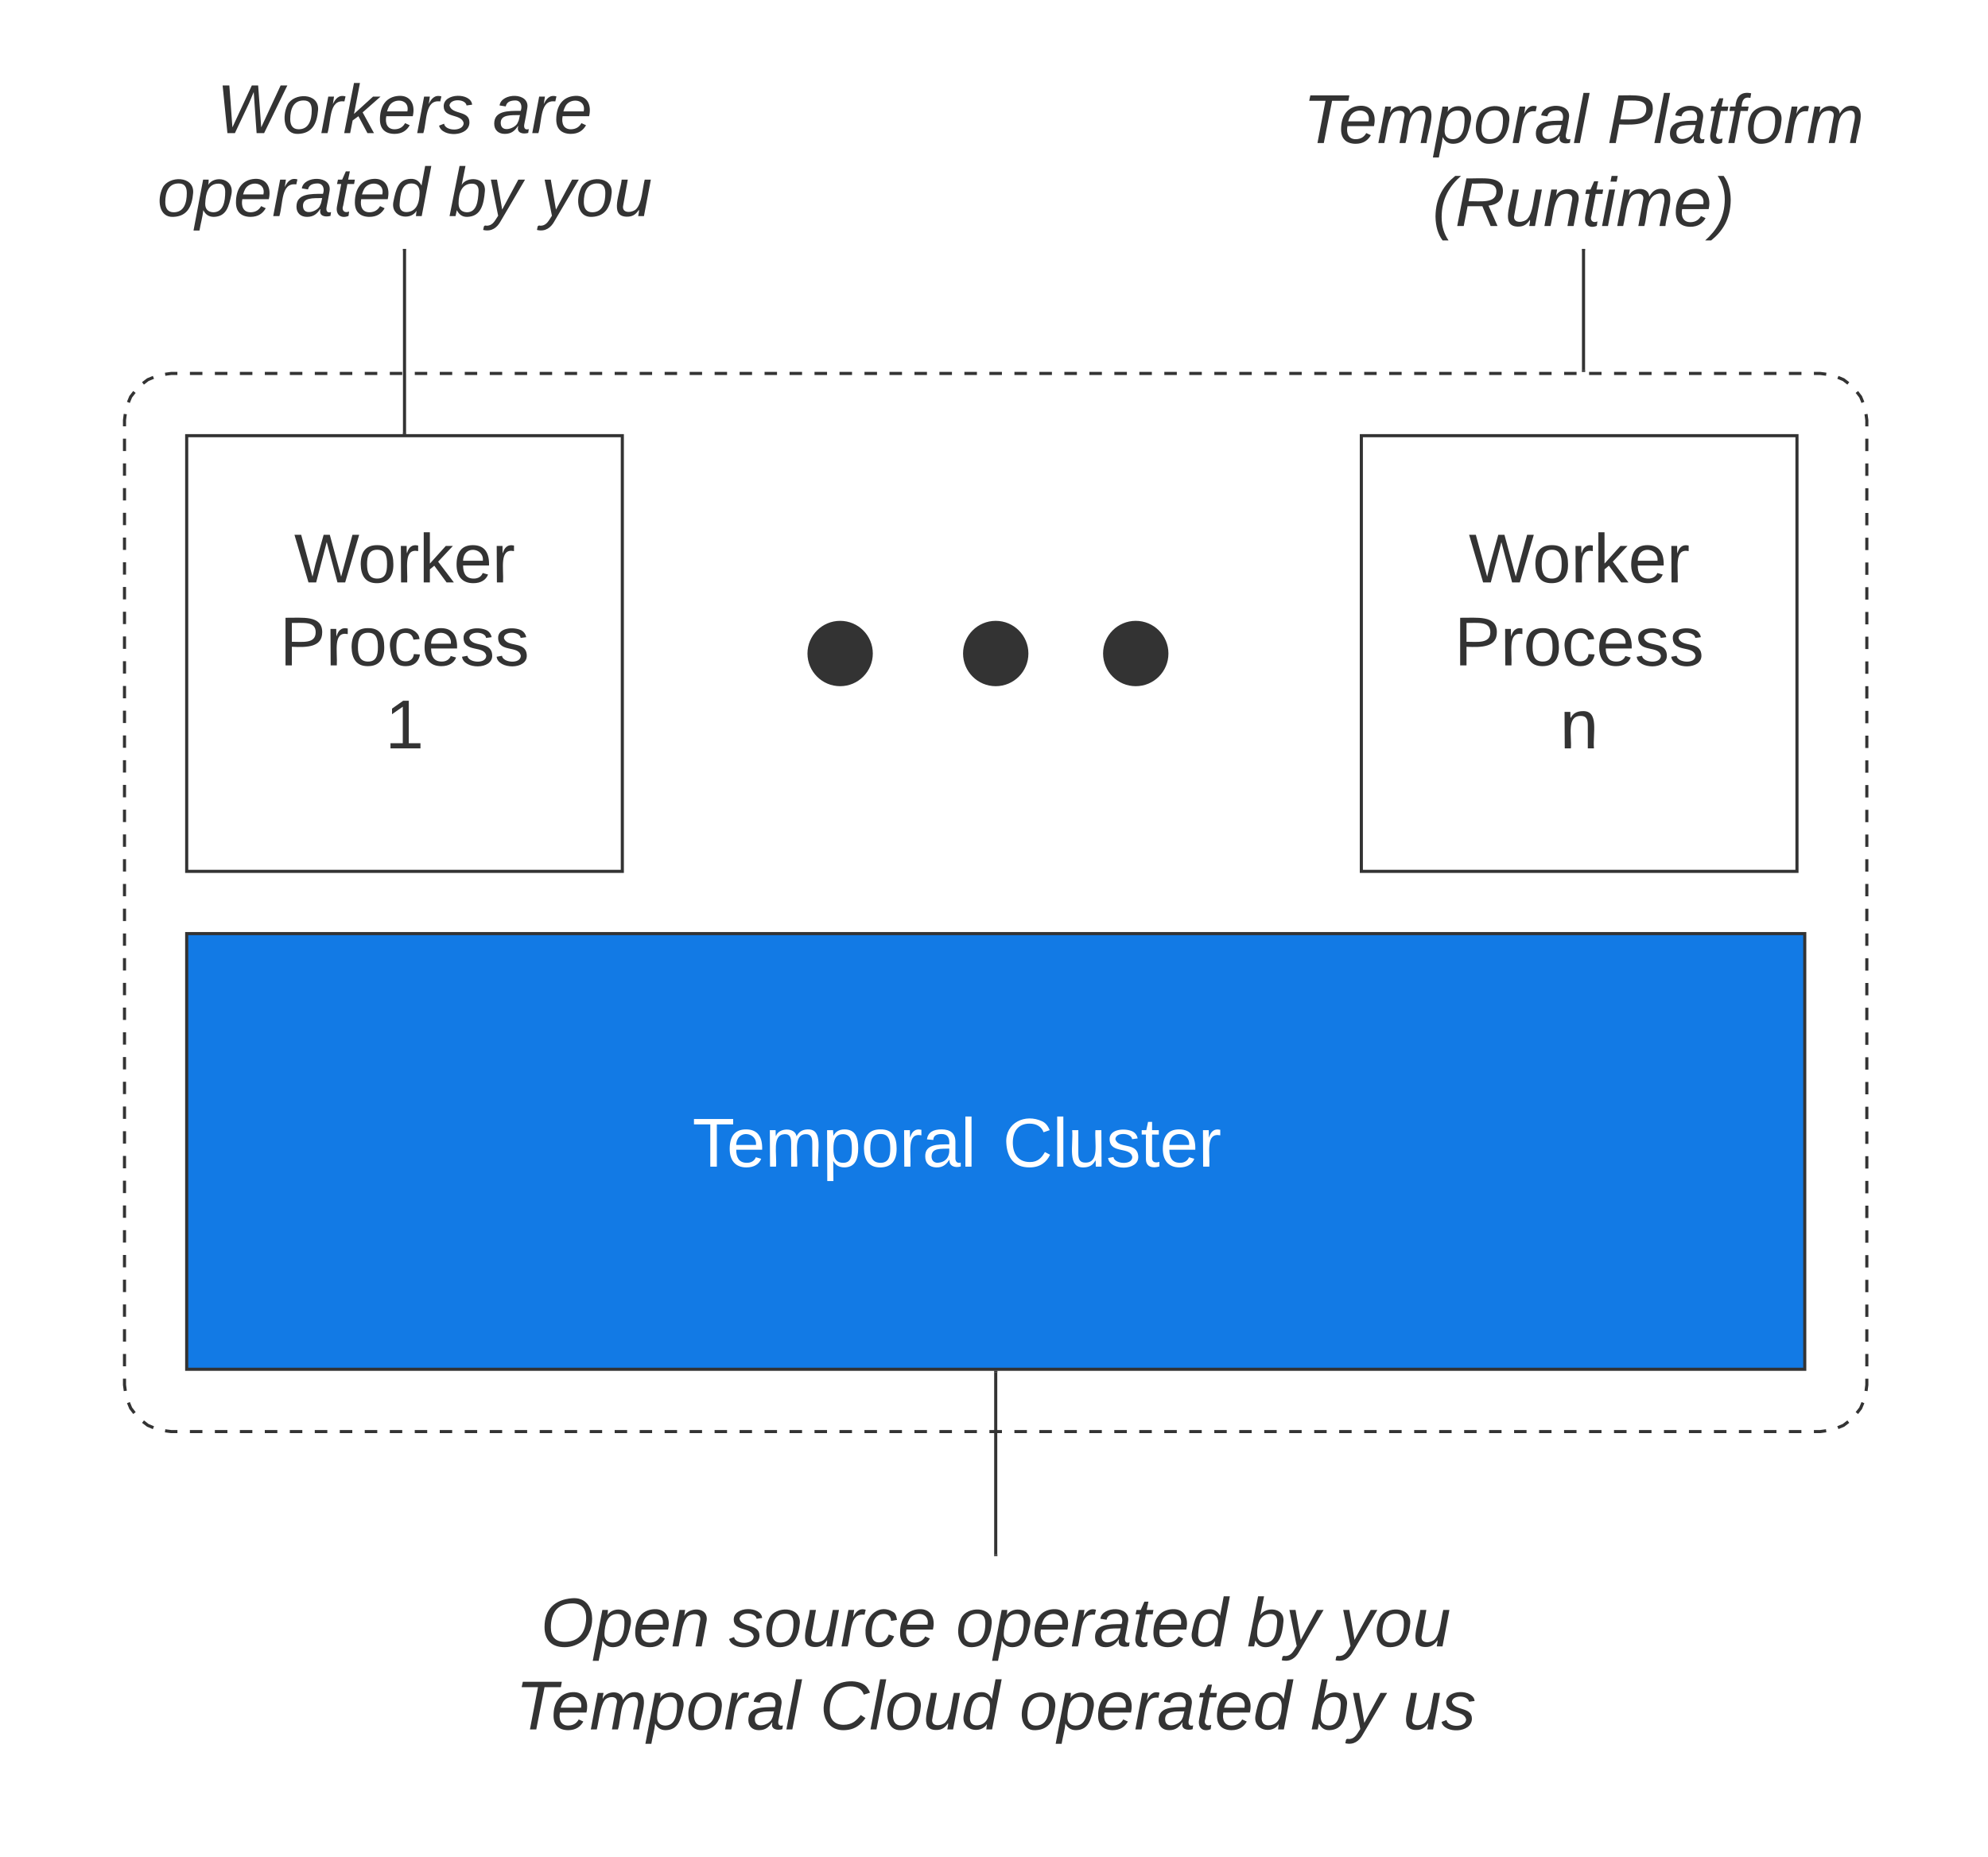
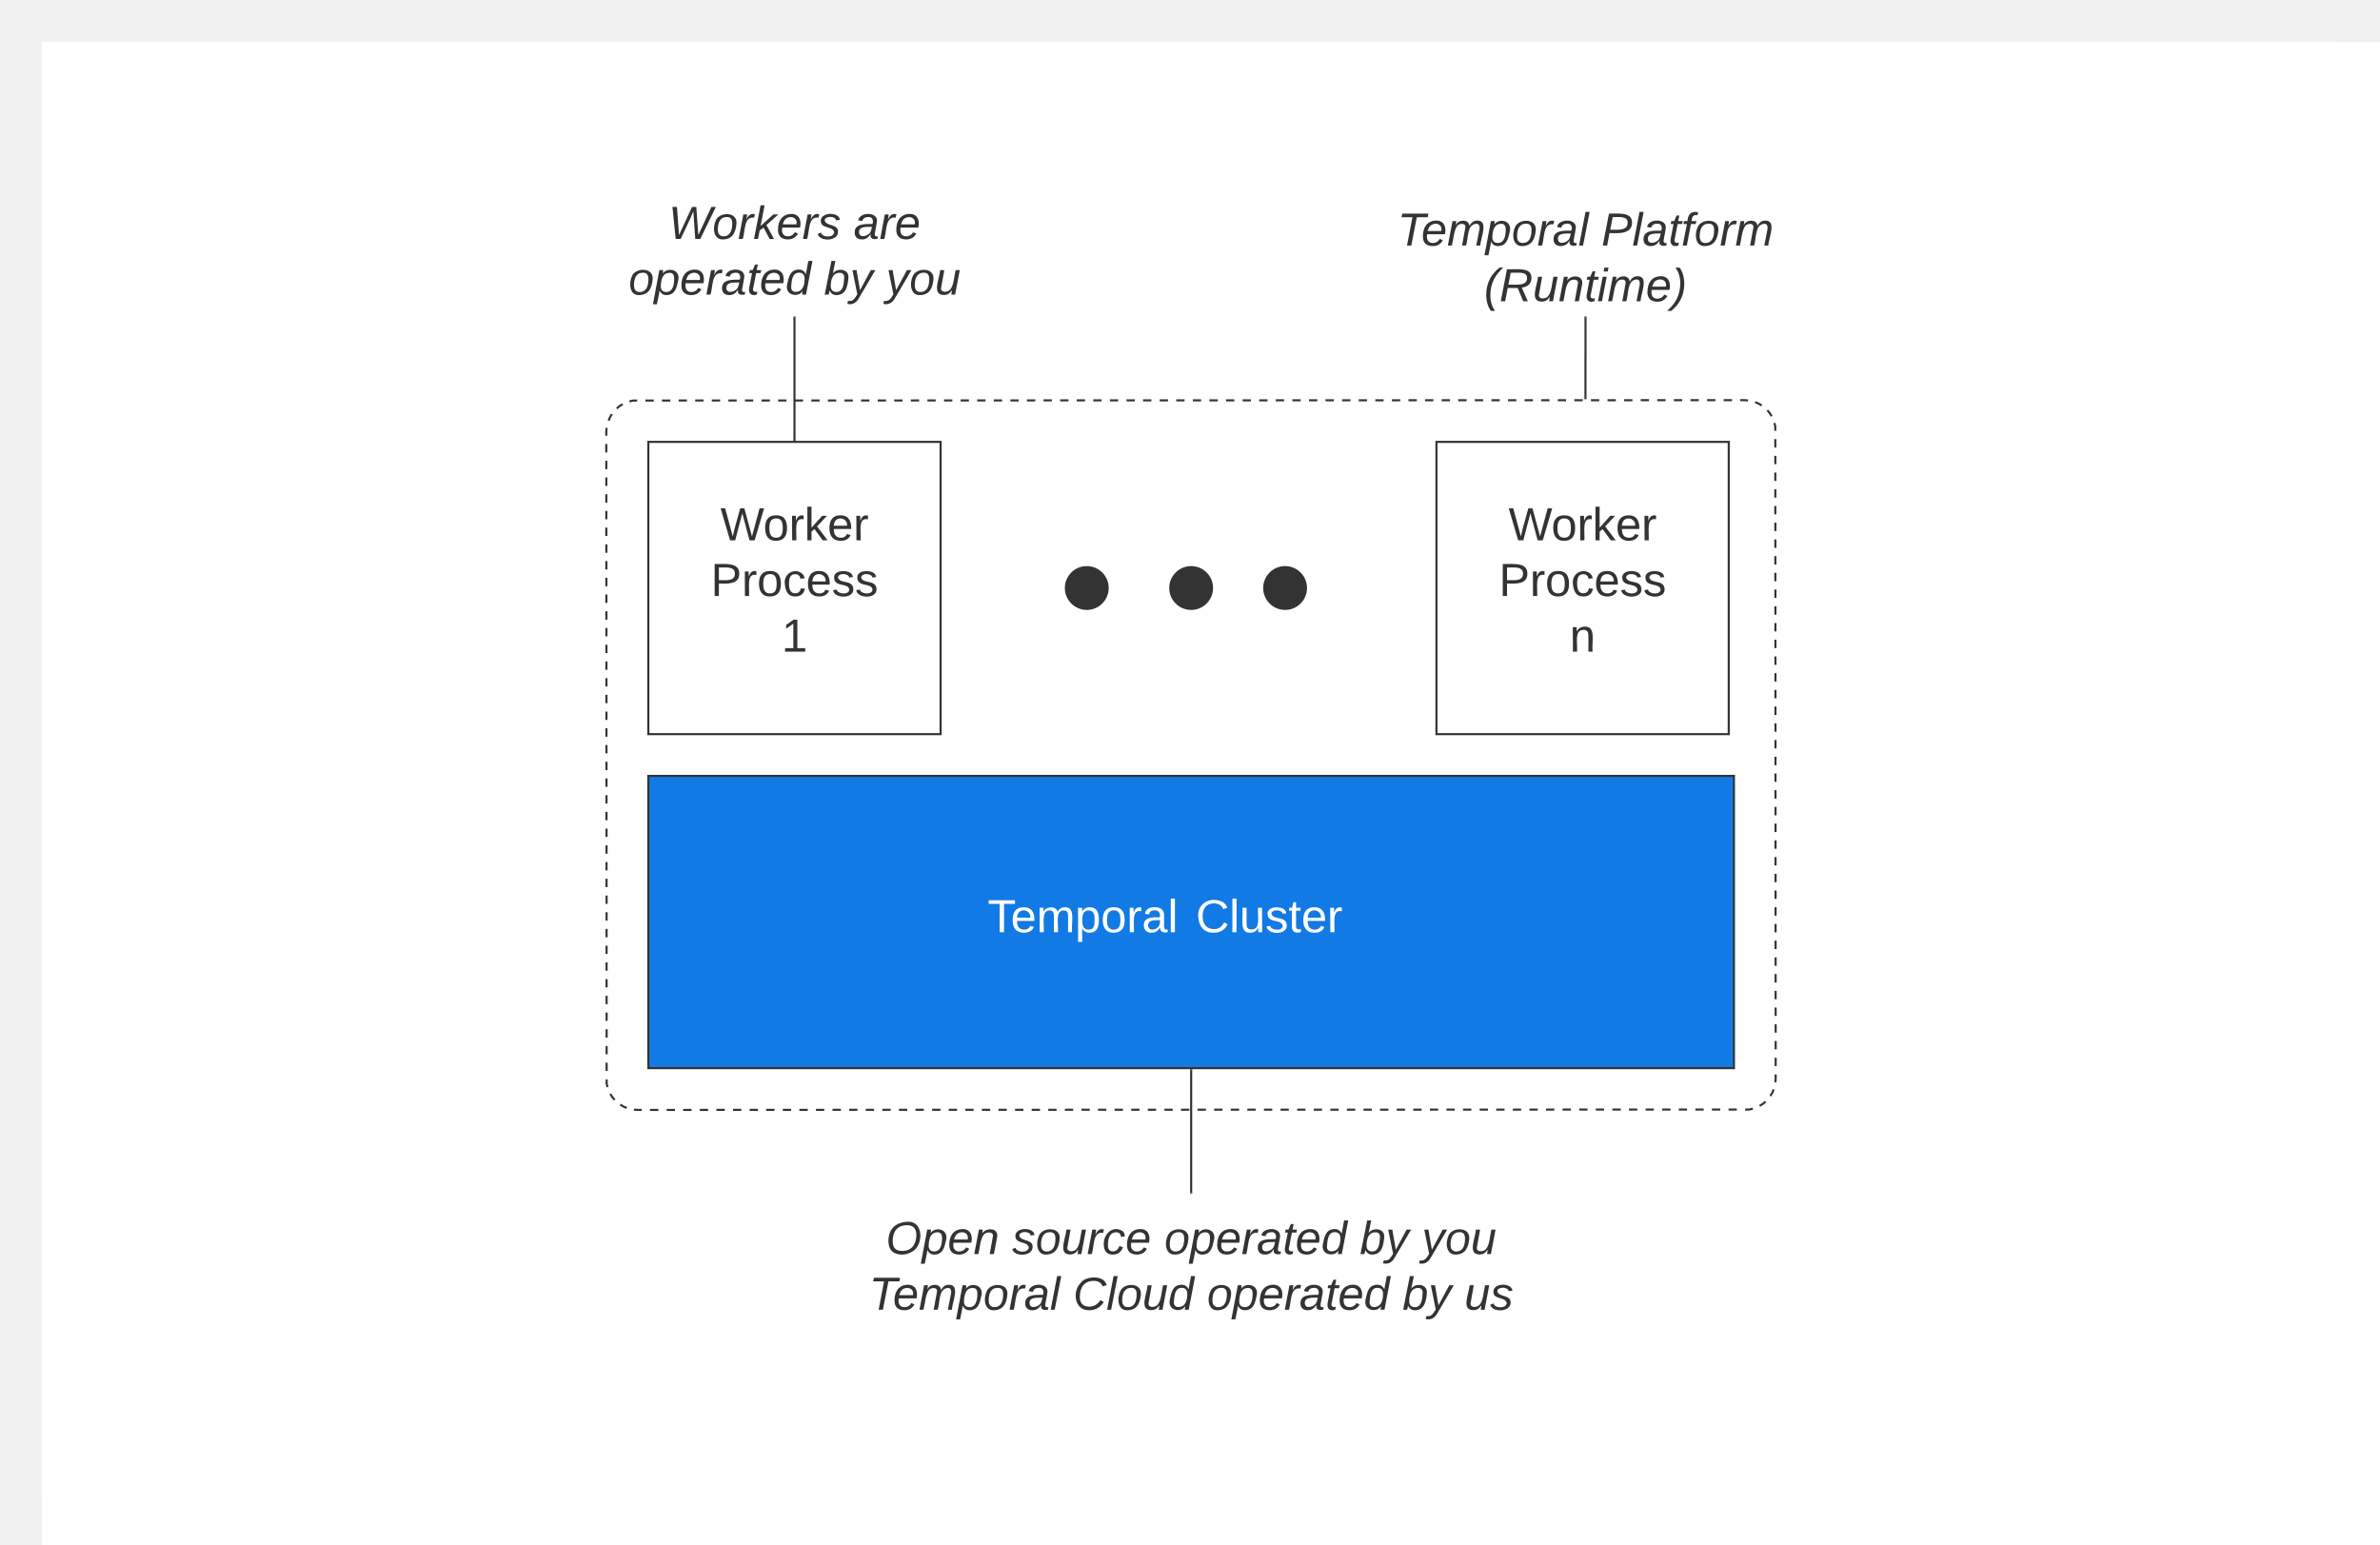
- <svg xmlns="http://www.w3.org/2000/svg" xmlns:ns1="lucid" xmlns:xlink="http://www.w3.org/1999/xlink" width="638.89" height="596.67">
-   <g transform="translate(1080 1220)" ns1:page-tab-id="0_0">
-     <path d="M-1806.87-1258.83H64V64h-1870.87z" fill="#fff" />
-     <path d="M-1040-1085c0-8.28 6.72-15 15-15h530c8.28 0 15 6.72 15 15v310c0 8.28-6.72 15-15 15h-530c-8.28 0-15-6.72-15-15z" fill-opacity="0" />
-     <path d="M-1038.74-1090.7l.74-1.8 1.2-1.55m2.75-2.75l1.56-1.2 1.8-.74m3.76-1l1.94-.26h2m4.02 0h4.02m4 0h4.03m4 0h4.03m4 0h4.03m4 0h4.03m4 0h4.03m4 0h4.02m4 0h4.03m4.02 0h4m4.03 0h4m4.03 0h4m4.03 0h4m4.03 0h4m4.02 0h4m4.03 0h4m4.03 0h4m4.03 0h4.02m4.02 0h4m4.03 0h4m4.03 0h4m4.03 0h4m4.03 0h4m4.03 0h4m4.02 0h4m4.03 0h4.02m4 0h4.03m4 0h4.03m4 0h4.03m4 0h4.03m4 0h4.02m4 0h4.03m4 0h4.03m4 0h4.03m4.02 0h4.02m4 0h4.03m4 0h4.03m4 0h4.03m4 0h4.03m4 0h4.03m4 0h4.02m4 0h4.03m4.02 0h4m4.03 0h4m4.03 0h4m4.03 0h4m4.03 0h4m4.02 0h4m4.03 0h4m4.03 0h4m4.03 0h4.02m4.02 0h4m4.03 0h4m4.03 0h4m4.03 0h4m4.03 0h4m4.03 0h4m4.02 0h4m4.03 0h4.02m4 0h4.03m4 0h4.03m4 0h4.03m4 0h4.03m4 0h4.02m4 0h4.03m4 0h4.03m4 0h2.02l1.94.25m3.75 1l1.8.75 1.55 1.2m2.75 2.75l1.2 1.56.74 1.8m1 3.76l.26 1.94v2m0 3.96v3.98m0 3.97v3.98m0 3.98v3.97m0 3.98v3.98m0 3.98v3.97m0 3.98v3.98m0 3.97v3.98m0 3.97v3.98m0 3.97v3.98m0 3.97v3.97m0 3.98v3.97m0 3.98v3.97m0 3.98v3.97m0 3.97v3.97m0 3.97v3.98m0 3.97v3.97m0 3.97v3.98m0 3.97v3.96m0 3.98v3.97m0 4v3.96m0 3.98v3.97m0 3.98v3.98m0 3.97v3.98m0 3.98v3.98m0 3.97v3.98m0 3.98v3.97m0 3.98v3.97m0 3.98v3.97m0 3.98v3.97m0 3.97v3.98m0 3.97v3.98m0 3.97v3.98m0 3.97v3.97m0 3.97v3.97m0 3.98v3.97m0 3.97v3.97m0 3.98v3.97m0 3.96v3.98m0 3.97v2l-.25 1.94m-1 3.75l-.75 1.8-1.2 1.55m-2.75 2.75l-1.56 1.2-1.8.74m-3.76 1l-1.94.26h-2m-4.02 0h-4.02m-4 0h-4.03m-4 0h-4.03m-4 0h-4.03m-4 0h-4.03m-4 0h-4.03m-4 0h-4.02m-4 0h-4.03m-4.02 0h-4m-4.03 0h-4m-4.03 0h-4m-4.03 0h-4m-4.03 0h-4m-4.02 0h-4m-4.03 0h-4m-4.03 0h-4m-4.03 0h-4.02m-4.02 0h-4m-4.03 0h-4m-4.03 0h-4m-4.03 0h-4m-4.03 0h-4m-4.03 0h-4m-4.02 0h-4m-4.03 0h-4.02m-4 0h-4.03m-4 0h-4.03m-4 0h-4.03m-4 0h-4.03m-4 0h-4.02m-4 0h-4.03m-4 0H-754m-4 0h-4.03m-4.02 0h-4.02m-4 0h-4.03m-4 0h-4.03m-4 0h-4.03m-4 0h-4.03m-4 0h-4.03m-4 0h-4.02m-4 0h-4.03m-4.02 0h-4m-4.03 0h-4m-4.03 0h-4m-4.03 0h-4m-4.03 0h-4m-4.02 0h-4m-4.03 0h-4m-4.03 0h-4m-4.03 0h-4.02m-4.02 0h-4m-4.03 0h-4m-4.03 0h-4m-4.03 0h-4m-4.03 0h-4m-4.03 0h-4m-4.02 0h-4m-4.03 0h-4.02m-4 0h-4.03m-4 0h-4.03m-4 0h-4.03m-4 0h-4.03m-4 0h-4.02m-4 0h-4.03m-4 0h-4.03m-4 0h-2.02l-1.94-.25m-3.75-1l-1.8-.75-1.55-1.2m-2.75-2.75l-1.2-1.56-.74-1.8m-1-3.76l-.26-1.94v-2m0-3.96v-3.98m0-3.97v-3.98m0-3.98v-3.97m0-3.98v-3.98m0-3.98v-3.97m0-3.98v-3.98m0-3.97v-3.98m0-3.97v-3.98m0-3.97v-3.98m0-3.97v-3.97m0-3.98v-3.97m0-3.98v-3.97m0-3.98v-3.97m0-3.97v-3.97m0-3.97v-3.98m0-3.97v-3.97m0-3.97v-3.98m0-3.97v-3.96m0-3.98V-928m0-4v-3.96m0-3.98v-3.97m0-3.98v-3.98m0-3.97v-3.98m0-3.98v-3.98m0-3.97v-3.98m0-3.98v-3.97m0-3.98v-3.97m0-3.98v-3.97m0-3.98v-3.97m0-3.97v-3.98m0-3.97v-3.98m0-3.97v-3.98m0-3.97v-3.97m0-3.97v-3.97m0-3.98v-3.97m0-3.97v-3.97m0-3.98v-3.97m0-3.96v-3.98m0-3.97v-2l.25-1.94" stroke="#333" fill="none" />
-     <path d="M-1020-920h520v140h-520z" stroke="#333" fill="#127ae5" />
-     <use xlink:href="#a" transform="matrix(1,0,0,1,-998,-898) translate(140.5309 52.88889)" />
-     <use xlink:href="#b" transform="matrix(1,0,0,1,-998,-898) translate(240.284 52.88889)" />
-     <path d="M-681.1-1194c0-3.3 2.68-6 6-6h208c3.3 0 6 2.7 6 6v48c0 3.3-2.7 6-6 6h-208c-3.32 0-6-2.7-6-6z" stroke="#000" stroke-opacity="0" stroke-width="3" fill="#fff" fill-opacity="0" />
-     <use xlink:href="#c" transform="matrix(1,0,0,1,-676.1079,-1195) translate(14.87654 20.96528)" />
-     <use xlink:href="#d" transform="matrix(1,0,0,1,-676.1079,-1195) translate(112.5926 20.96528)" />
-     <use xlink:href="#e" transform="matrix(1,0,0,1,-676.1079,-1195) translate(56.38889 47.63194)" />
-     <path d="M-571.1-1139.5v38.5" stroke="#333" fill="none" />
-     <path d="M-570.6-1139.5h-1v-.5h1zM-570.6-1100.5h-1v-.5h1z" stroke="#333" stroke-width=".05" fill="#333" />
-     <path d="M-1040-714c0-3.3 2.7-6 6-6h548c3.3 0 6 2.7 6 6v64.67c0 3.3-2.7 6-6 6h-548c-3.3 0-6-2.7-6-6z" stroke="#000" stroke-opacity="0" stroke-width="3" fill="#fff" fill-opacity="0" />
-     <use xlink:href="#f" transform="matrix(1,0,0,1,-1035,-715) translate(128.7654 24.05903)" />
-     <use xlink:href="#g" transform="matrix(1,0,0,1,-1035,-715) translate(189.2593 24.05903)" />
-     <use xlink:href="#h" transform="matrix(1,0,0,1,-1035,-715) translate(262.037 24.05903)" />
-     <use xlink:href="#i" transform="matrix(1,0,0,1,-1035,-715) translate(355.8025 24.05903)" />
-     <use xlink:href="#j" transform="matrix(1,0,0,1,-1035,-715) translate(385.4321 24.05903)" />
-     <use xlink:href="#k" transform="matrix(1,0,0,1,-1035,-715) translate(120.679 50.72569)" />
-     <use xlink:href="#l" transform="matrix(1,0,0,1,-1035,-715) translate(218.3951 50.72569)" />
-     <use xlink:href="#h" transform="matrix(1,0,0,1,-1035,-715) translate(282.4691 50.72569)" />
-     <use xlink:href="#i" transform="matrix(1,0,0,1,-1035,-715) translate(376.2346 50.72569)" />
-     <use xlink:href="#m" transform="matrix(1,0,0,1,-1035,-715) translate(405.8642 50.72569)" />
-     <path d="M-760-720.5V-779" stroke="#333" fill="none" />
-     <path d="M-759.5-720h-1v-.5h1zM-759.5-779h-1v-.5h1z" stroke="#333" stroke-width=".05" fill="#333" />
-     <path d="M-1020-1080h140v140h-140z" stroke="#333" fill="#fff" />
+ <svg xmlns="http://www.w3.org/2000/svg" xmlns:ns1="lucid" xmlns:xlink="http://www.w3.org/1999/xlink" width="1140" height="740">
+   <g transform="translate(2020 2020)" ns1:page-tab-id="0_0">
+     <path d="M-2000-2000h1500v1000h-1500z" fill="#fff" />
+     <path d="M-2000-1999a1 1 0 0 1 1-1h1098a1 1 0 0 1 1 1v698a1 1 0 0 1-1 1h-1098a1 1 0 0 1-1-1z" fill="#fff" />
+     <path d="M-1729.45-1813.33a15 15 0 0 1 15-15h530a15 15 0 0 1 15 15v310a15 15 0 0 1-15 15h-530a15 15 0 0 1-15-15z" fill-opacity="0" />
+     <path d="M-1728.5-1818.5l.7-1.64.9-1.5m2.3-2.68l1.34-1.15 1.5-.92m3.25-1.34l1.7-.4h2m3.97 0h3.97m3.97 0h3.98m3.98-.02h3.97m3.97 0h3.98m3.97 0h3.97m3.97 0h3.97m3.97 0h3.97m3.98 0h3.98m3.97 0h3.97m3.98-.02h3.97m3.97 0h3.97m3.97 0h3.97m3.97 0h3.98m3.98 0h3.97m3.97 0h3.98m3.97 0h3.97m3.97 0l3.97-.02m3.97 0h3.97m3.98 0h3.98m3.97 0h3.97m3.98 0h3.97m3.97 0h3.97m3.97 0h3.97m3.97 0l4-.02m3.96 0h3.97m3.97 0h3.98m3.97 0h3.97m3.97 0h3.97m3.97 0h3.97m4 0h3.96m3.97 0h3.97m3.98-.02h3.97m3.97 0h3.97m3.97 0h3.97m3.97 0h4m3.96 0h3.97m3.97 0h3.98m3.97 0h3.97m3.97-.02h3.97m3.97 0h3.97m4 0h3.96m3.97 0h3.97m3.98 0h3.97m3.97 0h3.97m3.97 0h3.97m3.97 0l4-.02m3.96 0h3.97m3.97 0h3.98m3.97 0h3.97m3.97 0h3.97m3.97 0h3.97m4 0h3.96m3.97 0l3.97-.02m3.98 0h3.97m3.97 0h3.97m3.97 0h3.97m3.97 0h4m3.96 0h3.97m3.97 0h3.98m3.97 0h3.97m3.97-.02h3.97m3.97 0h3.97m4 0h3.96m3.97 0h3.97m3.98 0h3.97m3.97 0h3.97m3.97 0h1.98l1.76.13m3.43.83l1.63.67 1.5.92m2.68 2.3l1.15 1.33.9 1.5m1.36 3.25l.4 1.72v2m0 4l.02 4m0 4.02v4m0 4v4m0 4v4.02m0 4v4m.02 4v4.02m0 4v4m0 4v4m0 4.02v4m.02 4v4m0 4.02v4m0 4v4m0 4v4.02m0 4l.02 4m0 4v4.02m0 4v4m0 4v4m0 4.02l.02 4m0 4v4m0 4.02v4m0 4v4m0 4v4.02m.02 4v4m0 4v4.02m0 4v4m0 4v4m.02 4.02v4m0 4v4m0 4.02v4m0 4v4m0 4l.02 4.02m0 4v4m0 4v4.02m0 4v4m0 4l.02 4m0 4.02v4m0 4v4m0 4.02v4m0 4v2l-.12 1.77m-.83 3.42l-.68 1.63-.92 1.5m-2.3 2.68l-1.33 1.14-1.5.92m-3.25 1.35l-1.72.4h-2m-3.96 0l-3.97.02m-3.97 0h-3.98m-3.97 0h-3.97m-3.98 0h-3.97m-3.97 0h-3.97m-4 0h-3.96m-3.97 0h-3.97m-3.98 0h-3.97m-3.97 0h-3.98m-3.97 0h-3.97m-3.97 0h-4m-3.96 0l-3.97.02m-3.97 0h-3.98m-3.97 0h-3.97m-3.98 0h-3.97m-3.97 0h-3.97m-4 0h-3.96m-3.97 0h-3.97m-3.98 0h-3.97m-3.97.02h-3.98m-3.97 0h-3.97m-3.97 0h-4m-3.96 0h-3.97m-3.97 0h-3.98m-3.97 0h-3.97m-3.98 0h-3.97m-3.97.02h-3.97m-4 0h-3.96m-3.97 0h-3.97m-3.98 0h-3.97m-3.97 0h-3.98m-3.97 0h-3.97m-3.97 0h-4m-3.96 0l-3.97.02m-3.97 0h-3.98m-3.97 0h-3.97m-3.98 0h-3.97m-3.97 0h-3.97m-4 0h-3.96m-3.97 0h-3.97m-3.98 0l-3.97.02m-3.97 0h-3.98m-3.97 0h-3.97m-3.97 0h-4m-3.96 0h-3.97m-3.97 0h-3.98m-3.97 0h-3.97m-3.98 0h-3.97m-3.97.02h-3.97m-4 0h-3.96m-3.97 0h-3.97m-3.98 0h-3.97m-3.97 0h-3.98m-3.97 0h-3.97m-3.97 0h-4m-3.96.02h-3.97m-3.97 0h-3.98m-3.97 0h-3.97m-3.98 0h-3.97m-3.97 0h-3.97m-4 0h-3.96m-3.97 0h-3.98m-3.98 0l-3.97.02m-3.97 0h-3.98m-3.97 0h-3.97m-3.97 0h-4m-3.96 0h-2l-1.75-.13m-3.42-.82l-1.64-.67-1.5-.92m-2.67-2.27l-1.15-1.35-.92-1.5m-1.35-3.25l-.4-1.72v-2m0-4l-.02-4m0-4v-4m0-4v-4.02m0-4v-4m0-4l-.02-4m0-4.02v-4m0-4v-4m0-4.02v-4m0-4v-4m0-4v-4.02m0-4v-4m-.02-4v-4.02m0-4v-4m0-4v-4m0-4.02v-4m-.02-4v-4m0-4.02v-4m0-4v-4m0-4v-4.02m0-4l-.02-4m0-4v-4.02m0-4v-4m0-4v-4m0-4.02l-.02-4m0-4v-4m0-4.02v-4m0-4v-4m0-4l-.02-4.02m0-4v-4m0-4v-4.02m0-4v-4m0-4v-4m-.02-4.02v-4m0-4v-4m0-4.02v-4m0-4v-4m-.02-4v-4.02m0-4v-4m0-4v-2l.13-1.77" stroke="#333" fill="none" />
+     <path d="M-1709.45-1648.33h520v140h-520z" stroke="#333" fill="#127ae5" />
+     <use xlink:href="#a" transform="matrix(1,0,0,1,-1687.446,-1626.333) translate(140.5309 52.88889)" />
+     <use xlink:href="#b" transform="matrix(1,0,0,1,-1687.446,-1626.333) translate(240.284 52.88889)" />
+     <path d="M-1370.55-1922.33a6 6 0 0 1 6-6h208a6 6 0 0 1 6 6v48a6 6 0 0 1-6 6h-208a6 6 0 0 1-6-6z" stroke="#000" stroke-opacity="0" stroke-width="3" fill="#fff" fill-opacity="0" />
+     <use xlink:href="#c" transform="matrix(1,0,0,1,-1365.554,-1923.333) translate(14.87654 20.96528)" />
+     <use xlink:href="#d" transform="matrix(1,0,0,1,-1365.554,-1923.333) translate(112.5926 20.96528)" />
+     <use xlink:href="#e" transform="matrix(1,0,0,1,-1365.554,-1923.333) translate(56.38889 47.63194)" />
+     <path d="M-1260.55-1867.87v19.27h-.02V-1829.3" stroke="#333" fill="none" />
+     <path d="M-1260.05-1867.86h-1v-.5h1zM-1260.08-1828.8h-1v-.52h1z" stroke="#333" stroke-width=".05" fill="#333" />
+     <path d="M-1729.45-1442.33a6 6 0 0 1 6-6h548a6 6 0 0 1 6 6v64.66a6 6 0 0 1-6 6h-548a6 6 0 0 1-6-6z" stroke="#000" stroke-opacity="0" stroke-width="3" fill="#fff" fill-opacity="0" />
+     <use xlink:href="#f" transform="matrix(1,0,0,1,-1724.446,-1443.333) translate(128.7654 24.05903)" />
+     <use xlink:href="#g" transform="matrix(1,0,0,1,-1724.446,-1443.333) translate(189.2593 24.05903)" />
+     <use xlink:href="#h" transform="matrix(1,0,0,1,-1724.446,-1443.333) translate(262.037 24.05903)" />
+     <use xlink:href="#i" transform="matrix(1,0,0,1,-1724.446,-1443.333) translate(355.8025 24.05903)" />
+     <use xlink:href="#j" transform="matrix(1,0,0,1,-1724.446,-1443.333) translate(385.4321 24.05903)" />
+     <use xlink:href="#k" transform="matrix(1,0,0,1,-1724.446,-1443.333) translate(120.679 50.72569)" />
+     <use xlink:href="#l" transform="matrix(1,0,0,1,-1724.446,-1443.333) translate(218.3951 50.72569)" />
+     <use xlink:href="#h" transform="matrix(1,0,0,1,-1724.446,-1443.333) translate(282.4691 50.72569)" />
+     <use xlink:href="#i" transform="matrix(1,0,0,1,-1724.446,-1443.333) translate(376.2346 50.72569)" />
+     <use xlink:href="#m" transform="matrix(1,0,0,1,-1724.446,-1443.333) translate(405.8642 50.72569)" />
+     <path d="M-1449.45-1448.8v-58.53" stroke="#333" fill="none" />
+     <path d="M-1448.95-1448.3h-1v-.5h1zM-1448.95-1507.32h-1v-.5h1z" stroke="#333" stroke-width=".05" fill="#333" />
+     <path d="M-1709.45-1808.33h140v140h-140z" stroke="#333" fill="#fff" />
    <g>
-       <use xlink:href="#n" transform="matrix(1,0,0,1,-1015,-1075) translate(29.50617 42.15278)" />
-       <use xlink:href="#o" transform="matrix(1,0,0,1,-1015,-1075) translate(24.90741 68.81944)" />
-       <use xlink:href="#p" transform="matrix(1,0,0,1,-1015,-1075) translate(58.82716 95.48611)" />
+       <use xlink:href="#n" transform="matrix(1,0,0,1,-1704.446,-1803.333) translate(29.50617 42.15278)" />
+       <use xlink:href="#o" transform="matrix(1,0,0,1,-1704.446,-1803.333) translate(24.90741 68.81944)" />
+       <use xlink:href="#p" transform="matrix(1,0,0,1,-1704.446,-1803.333) translate(58.82716 95.48611)" />
    </g>
-     <path d="M-642.5-1080h140v140h-140z" stroke="#333" fill="#fff" />
+     <path d="M-1331.95-1808.33h140v140h-140z" stroke="#333" fill="#fff" />
    <g>
-       <use xlink:href="#n" transform="matrix(1,0,0,1,-637.5,-1075) translate(29.50617 42.15278)" />
-       <use xlink:href="#o" transform="matrix(1,0,0,1,-637.5,-1075) translate(24.90741 68.81944)" />
-       <use xlink:href="#q" transform="matrix(1,0,0,1,-637.5,-1075) translate(58.82716 95.48611)" />
+       <use xlink:href="#n" transform="matrix(1,0,0,1,-1326.946,-1803.333) translate(29.50617 42.15278)" />
+       <use xlink:href="#o" transform="matrix(1,0,0,1,-1326.946,-1803.333) translate(24.90741 68.81944)" />
+       <use xlink:href="#q" transform="matrix(1,0,0,1,-1326.946,-1803.333) translate(58.82716 95.48611)" />
    </g>
-     <path d="M-1060-1194c0-3.3 2.7-6 6-6h208c3.3 0 6 2.7 6 6v48c0 3.3-2.7 6-6 6h-208c-3.3 0-6-2.7-6-6z" stroke="#000" stroke-opacity="0" stroke-width="3" fill="#fff" fill-opacity="0" />
+     <path d="M-1749.45-1922.33a6 6 0 0 1 6-6h208a6 6 0 0 1 6 6v48a6 6 0 0 1-6 6h-208a6 6 0 0 1-6-6z" stroke="#000" stroke-opacity="0" stroke-width="3" fill="#fff" fill-opacity="0" />
    <g>
-       <use xlink:href="#r" transform="matrix(1,0,0,1,-1055,-1195) translate(44.62963 17.77778)" />
-       <use xlink:href="#s" transform="matrix(1,0,0,1,-1055,-1195) translate(133.3333 17.77778)" />
-       <use xlink:href="#h" transform="matrix(1,0,0,1,-1055,-1195) translate(25.40123 44.44444)" />
-       <use xlink:href="#i" transform="matrix(1,0,0,1,-1055,-1195) translate(119.1667 44.44444)" />
-       <use xlink:href="#t" transform="matrix(1,0,0,1,-1055,-1195) translate(148.7963 44.44444)" />
+       <use xlink:href="#r" transform="matrix(1,0,0,1,-1744.446,-1923.333) translate(44.62963 17.77778)" />
+       <use xlink:href="#s" transform="matrix(1,0,0,1,-1744.446,-1923.333) translate(133.3333 17.77778)" />
+       <use xlink:href="#h" transform="matrix(1,0,0,1,-1744.446,-1923.333) translate(25.40123 44.44444)" />
+       <use xlink:href="#i" transform="matrix(1,0,0,1,-1744.446,-1923.333) translate(119.1667 44.44444)" />
+       <use xlink:href="#t" transform="matrix(1,0,0,1,-1744.446,-1923.333) translate(148.7963 44.44444)" />
    </g>
-     <path d="M-950-1139.5v58.5" stroke="#333" fill="none" />
-     <path d="M-949.5-1139.5h-1v-.5h1zM-949.5-1080.5h-1v-.5h1z" stroke="#333" stroke-width=".05" fill="#333" />
-     <path d="M-750-1010c0 5.52-4.48 10-10 10s-10-4.48-10-10 4.48-10 10-10 10 4.48 10 10zM-705-1010c0 5.52-4.48 10-10 10s-10-4.48-10-10 4.48-10 10-10 10 4.48 10 10zM-800-1010c0 5.52-4.48 10-10 10s-10-4.48-10-10 4.48-10 10-10 10 4.48 10 10z" stroke="#333" fill="#333" />
+     <path d="M-1639.45-1867.87v58.54" stroke="#333" fill="none" />
+     <path d="M-1638.95-1867.86h-1v-.5h1zM-1638.95-1808.83h-1v-.52h1z" stroke="#333" stroke-width=".05" fill="#333" />
+     <path d="M-1439.45-1738.33c0 5.52-4.47 10-10 10-5.52 0-10-4.48-10-10 0-5.53 4.48-10 10-10 5.53 0 10 4.47 10 10zM-1394.45-1738.33c0 5.52-4.47 10-10 10-5.52 0-10-4.48-10-10 0-5.53 4.48-10 10-10 5.53 0 10 4.47 10 10zM-1489.45-1738.33c0 5.52-4.47 10-10 10-5.52 0-10-4.48-10-10 0-5.53 4.48-10 10-10 5.53 0 10 4.47 10 10z" stroke="#333" fill="#333" />
    <defs>
      <path fill="#fff" d="M127-220V0H93v-220H8v-28h204v28h-85" id="u" />
      <path fill="#fff" d="M100-194c63 0 86 42 84 106H49c0 40 14 67 53 68 26 1 43-12 49-29l28 8c-11 28-37 45-77 45C44 4 14-33 15-96c1-61 26-98 85-98zm52 81c6-60-76-77-97-28-3 7-6 17-6 28h103" id="v" />
      <path fill="#fff" d="M210-169c-67 3-38 105-44 169h-31v-121c0-29-5-50-35-48C34-165 62-65 56 0H25l-1-190h30c1 10-1 24 2 32 10-44 99-50 107 0 11-21 27-35 58-36 85-2 47 119 55 194h-31v-121c0-29-5-49-35-48" id="w" />
      <path fill="#fff" d="M115-194c55 1 70 41 70 98S169 2 115 4C84 4 66-9 55-30l1 105H24l-1-265h31l2 30c10-21 28-34 59-34zm-8 174c40 0 45-34 45-75s-6-73-45-74c-42 0-51 32-51 76 0 43 10 73 51 73" id="x" />
      <path fill="#fff" d="M100-194c62-1 85 37 85 99 1 63-27 99-86 99S16-35 15-95c0-66 28-99 85-99zM99-20c44 1 53-31 53-75 0-43-8-75-51-75s-53 32-53 75 10 74 51 75" id="y" />
      <path fill="#fff" d="M114-163C36-179 61-72 57 0H25l-1-190h30c1 12-1 29 2 39 6-27 23-49 58-41v29" id="z" />
      <path fill="#fff" d="M141-36C126-15 110 5 73 4 37 3 15-17 15-53c-1-64 63-63 125-63 3-35-9-54-41-54-24 1-41 7-42 31l-33-3c5-37 33-52 76-52 45 0 72 20 72 64v82c-1 20 7 32 28 27v20c-31 9-61-2-59-35zM48-53c0 20 12 33 32 33 41-3 63-29 60-74-43 2-92-5-92 41" id="A" />
      <path fill="#fff" d="M24 0v-261h32V0H24" id="B" />
      <g id="a">
        <use transform="matrix(0.0617284,0,0,0.0617284,0,0)" xlink:href="#u" />
        <use transform="matrix(0.0617284,0,0,0.0617284,11.04938,0)" xlink:href="#v" />
        <use transform="matrix(0.0617284,0,0,0.0617284,23.39506,0)" xlink:href="#w" />
        <use transform="matrix(0.0617284,0,0,0.0617284,41.85185,0)" xlink:href="#x" />
        <use transform="matrix(0.0617284,0,0,0.0617284,54.19753,0)" xlink:href="#y" />
        <use transform="matrix(0.0617284,0,0,0.0617284,66.54321,0)" xlink:href="#z" />
        <use transform="matrix(0.0617284,0,0,0.0617284,73.88889,0)" xlink:href="#A" />
        <use transform="matrix(0.0617284,0,0,0.0617284,86.23457,0)" xlink:href="#B" />
      </g>
      <path fill="#fff" d="M212-179c-10-28-35-45-73-45-59 0-87 40-87 99 0 60 29 101 89 101 43 0 62-24 78-52l27 14C228-24 195 4 139 4 59 4 22-46 18-125c-6-104 99-153 187-111 19 9 31 26 39 46" id="C" />
      <path fill="#fff" d="M84 4C-5 8 30-112 23-190h32v120c0 31 7 50 39 49 72-2 45-101 50-169h31l1 190h-30c-1-10 1-25-2-33-11 22-28 36-60 37" id="D" />
      <path fill="#fff" d="M135-143c-3-34-86-38-87 0 15 53 115 12 119 90S17 21 10-45l28-5c4 36 97 45 98 0-10-56-113-15-118-90-4-57 82-63 122-42 12 7 21 19 24 35" id="E" />
      <path fill="#fff" d="M59-47c-2 24 18 29 38 22v24C64 9 27 4 27-40v-127H5v-23h24l9-43h21v43h35v23H59v120" id="F" />
      <g id="b">
        <use transform="matrix(0.0617284,0,0,0.0617284,0,0)" xlink:href="#C" />
        <use transform="matrix(0.0617284,0,0,0.0617284,15.98765,0)" xlink:href="#B" />
        <use transform="matrix(0.0617284,0,0,0.0617284,20.8642,0)" xlink:href="#D" />
        <use transform="matrix(0.0617284,0,0,0.0617284,33.20988,0)" xlink:href="#E" />
        <use transform="matrix(0.0617284,0,0,0.0617284,44.32099,0)" xlink:href="#F" />
        <use transform="matrix(0.0617284,0,0,0.0617284,50.49383,0)" xlink:href="#v" />
        <use transform="matrix(0.0617284,0,0,0.0617284,62.83951,0)" xlink:href="#z" />
      </g>
      <path fill="#333" d="M151-220L108 0H75l42-220H32l6-28h203l-5 28h-85" id="G" />
      <path fill="#333" d="M111-194c62-3 86 47 72 106H45c-7 38 6 69 45 68 27-1 43-14 53-32l24 11C152-15 129 4 87 4 38 3 12-23 12-71c0-70 32-119 99-123zm44 81c14-66-71-72-95-28-4 8-8 17-11 28h106" id="H" />
      <path fill="#333" d="M248-111c6-24 9-61-24-58-72 9-57 108-77 169h-31l26-142c3-37-50-30-64-10C52-115 50-51 37 0H6l36-190h30c-1 10-6 24-4 32 13-43 101-52 105 5 13-22 29-41 61-41 90 0 28 129 23 194h-31" id="I" />
      <path fill="#333" d="M67-162c32-53 139-36 121 50C175-51 163 2 97 4 68 4 52-11 42-31 38 6 28 39 22 75H-9l50-265h29c-1 10 0 20-3 28zm89 36c0-26-10-43-35-43-54 0-67 50-69 103-1 29 14 45 42 46 53 0 62-58 62-106" id="J" />
      <path fill="#333" d="M30-147c31-64 166-65 159 27C183-49 158 1 86 4 9 8 1-88 30-147zM88-20c53 0 68-48 68-100 0-31-11-51-44-50-52 1-68 46-68 97 0 32 13 53 44 53" id="K" />
      <path fill="#333" d="M66-151c12-25 30-51 66-40l-6 26C45-176 58-65 38 0H6l36-190h30" id="L" />
      <path fill="#333" d="M165-48c-4 18 1 34 23 27l-3 20c-29 8-62 0-52-35h-2C116-14 99 4 63 4 30 4 8-16 8-49c0-68 71-67 138-67 10-26 0-56-31-54-26 1-42 9-47 31l-32-5c8-67 160-71 144 15-5 28-9 54-15 81zM42-50c3 52 80 24 89-6 7-12 7-24 11-38-47 1-103-4-100 44" id="M" />
      <path fill="#333" d="M6 0l50-261h32L37 0H6" id="N" />
      <g id="c">
        <use transform="matrix(0.0617284,0,0,0.0617284,0,0)" xlink:href="#G" />
        <use transform="matrix(0.0617284,0,0,0.0617284,11.48148,0)" xlink:href="#H" />
        <use transform="matrix(0.0617284,0,0,0.0617284,23.82716,0)" xlink:href="#I" />
        <use transform="matrix(0.0617284,0,0,0.0617284,42.28395,0)" xlink:href="#J" />
        <use transform="matrix(0.0617284,0,0,0.0617284,54.62963,0)" xlink:href="#K" />
        <use transform="matrix(0.0617284,0,0,0.0617284,66.97531,0)" xlink:href="#L" />
        <use transform="matrix(0.0617284,0,0,0.0617284,74.32099,0)" xlink:href="#M" />
        <use transform="matrix(0.0617284,0,0,0.0617284,86.66667,0)" xlink:href="#N" />
      </g>
      <path fill="#333" d="M238-179c0 84-86 86-175 82L45 0H11l48-248c82 0 179-12 179 69zm-34 1c0-53-64-42-116-43l-19 98c63 0 135 9 135-55" id="O" />
      <path fill="#333" d="M51-54c-9 22 5 41 31 30L79-1C43 14 10-4 19-52l22-115H19l5-23h22l19-43h21l-9 43h35l-4 23H73" id="P" />
      <path fill="#333" d="M76-167L44 0H12l33-167H18l4-23h27c3-47 25-81 82-69l-4 24c-35-8-44 15-46 45h37l-5 23H76" id="Q" />
      <g id="d">
        <use transform="matrix(0.0617284,0,0,0.0617284,0,0)" xlink:href="#O" />
        <use transform="matrix(0.0617284,0,0,0.0617284,14.81481,0)" xlink:href="#N" />
        <use transform="matrix(0.0617284,0,0,0.0617284,19.69136,0)" xlink:href="#M" />
        <use transform="matrix(0.0617284,0,0,0.0617284,32.03704,0)" xlink:href="#P" />
        <use transform="matrix(0.0617284,0,0,0.0617284,38.20988,0)" xlink:href="#Q" />
        <use transform="matrix(0.0617284,0,0,0.0617284,44.38272,0)" xlink:href="#K" />
        <use transform="matrix(0.0617284,0,0,0.0617284,56.7284,0)" xlink:href="#L" />
        <use transform="matrix(0.0617284,0,0,0.0617284,64.07407,0)" xlink:href="#I" />
      </g>
      <path fill="#333" d="M17-49c1-102 45-165 103-212h30C92-210 49-145 49-46 49 4 63 43 85 75H54C30 43 18 2 17-49" id="R" />
      <path fill="#333" d="M249-183c0 48-29 72-75 77L221 0h-36l-43-103H65L45 0H11l48-248c83 2 190-17 190 65zm-34 3c0-55-74-39-127-41l-18 92c63-1 145 13 145-51" id="S" />
      <path fill="#333" d="M67 3c-93-2-31-127-26-193h32L48-50c-3 39 53 32 70 12 30-34 30-101 43-152h32L157 0h-30c1-10 6-24 4-33-14 20-29 37-64 36" id="T" />
      <path fill="#333" d="M67-158c22-48 132-52 116 29L158 0h-32l25-140c3-38-53-32-70-12C52-117 51-52 38 0H6l36-190h30" id="U" />
      <path fill="#333" d="M50-231l6-30h32l-6 30H50zM6 0l37-190h31L37 0H6" id="V" />
      <path fill="#333" d="M98-137C97-35 54 29-4 75h-31C23 23 67-41 67-140c0-50-15-89-37-121h31c24 32 36 73 37 124" id="W" />
      <g id="e">
        <use transform="matrix(0.0617284,0,0,0.0617284,0,0)" xlink:href="#R" />
        <use transform="matrix(0.0617284,0,0,0.0617284,7.345679,0)" xlink:href="#S" />
        <use transform="matrix(0.0617284,0,0,0.0617284,23.33333,0)" xlink:href="#T" />
        <use transform="matrix(0.0617284,0,0,0.0617284,35.67901,0)" xlink:href="#U" />
        <use transform="matrix(0.0617284,0,0,0.0617284,48.02469,0)" xlink:href="#P" />
        <use transform="matrix(0.0617284,0,0,0.0617284,54.19753,0)" xlink:href="#V" />
        <use transform="matrix(0.0617284,0,0,0.0617284,59.07407,0)" xlink:href="#I" />
        <use transform="matrix(0.0617284,0,0,0.0617284,77.53086,0)" xlink:href="#H" />
        <use transform="matrix(0.0617284,0,0,0.0617284,89.87654,0)" xlink:href="#W" />
      </g>
      <path fill="#333" d="M20-101c0-91 52-143 145-150 126-9 127 168 53 223-23 17-55 32-93 32C57 4 20-33 20-101zm216-33c5-57-18-91-73-90-77 1-110 51-110 125 0 49 23 75 73 75 72-1 104-45 110-110" id="X" />
      <g id="f">
        <use transform="matrix(0.0617284,0,0,0.0617284,0,0)" xlink:href="#X" />
        <use transform="matrix(0.0617284,0,0,0.0617284,17.28395,0)" xlink:href="#J" />
        <use transform="matrix(0.0617284,0,0,0.0617284,29.62963,0)" xlink:href="#H" />
        <use transform="matrix(0.0617284,0,0,0.0617284,41.97531,0)" xlink:href="#U" />
      </g>
      <path fill="#333" d="M55-144c13 50 104 24 104 88C159 21 15 23 1-39l26-10c6 40 102 42 102-4-13-50-104-23-104-87 0-71 143-71 148-8l-29 4c-5-35-85-37-89 0" id="Y" />
      <path fill="#333" d="M44-68c0 29 11 47 38 47 30 0 42-19 51-41l28 9C148-21 126 4 82 4 31 4 10-29 12-85c3-77 74-140 146-93 12 8 15 23 18 40l-31 5c-1-22-13-36-36-36-52 0-65 49-65 101" id="Z" />
      <g id="g">
        <use transform="matrix(0.0617284,0,0,0.0617284,0,0)" xlink:href="#Y" />
        <use transform="matrix(0.0617284,0,0,0.0617284,11.11111,0)" xlink:href="#K" />
        <use transform="matrix(0.0617284,0,0,0.0617284,23.45679,0)" xlink:href="#T" />
        <use transform="matrix(0.0617284,0,0,0.0617284,35.80247,0)" xlink:href="#L" />
        <use transform="matrix(0.0617284,0,0,0.0617284,43.14815,0)" xlink:href="#Z" />
        <use transform="matrix(0.0617284,0,0,0.0617284,54.25926,0)" xlink:href="#H" />
      </g>
      <path fill="#333" d="M133-28C103 26-5 8 13-77c13-62 24-115 90-117 29-1 46 15 56 35l19-102h32L160 0h-30zM45-64c-2 27 10 43 35 43 54-1 69-50 69-103 0-29-15-46-42-46-53-1-58 58-62 106" id="aa" />
      <g id="h">
        <use transform="matrix(0.0617284,0,0,0.0617284,0,0)" xlink:href="#K" />
        <use transform="matrix(0.0617284,0,0,0.0617284,12.34568,0)" xlink:href="#J" />
        <use transform="matrix(0.0617284,0,0,0.0617284,24.69136,0)" xlink:href="#H" />
        <use transform="matrix(0.0617284,0,0,0.0617284,37.03704,0)" xlink:href="#L" />
        <use transform="matrix(0.0617284,0,0,0.0617284,44.38272,0)" xlink:href="#M" />
        <use transform="matrix(0.0617284,0,0,0.0617284,56.7284,0)" xlink:href="#P" />
        <use transform="matrix(0.0617284,0,0,0.0617284,62.90123,0)" xlink:href="#H" />
        <use transform="matrix(0.0617284,0,0,0.0617284,75.24691,0)" xlink:href="#aa" />
      </g>
      <path fill="#333" d="M68-162c25-46 127-43 121 31C183-60 169 1 98 4 69 5 53-11 43-31L36 0H5l52-261h31zm88 36c2-27-9-43-34-43-55 0-70 51-70 103 0 29 15 45 43 46 52 0 58-58 61-106" id="ab" />
      <path fill="#333" d="M198-190L69 30C53 58 25 83-20 72c4-11-1-27 19-22 33-1 43-29 59-52L20-190h32L79-34l84-156h35" id="ac" />
      <g id="i">
        <use transform="matrix(0.0617284,0,0,0.0617284,0,0)" xlink:href="#ab" />
        <use transform="matrix(0.0617284,0,0,0.0617284,12.34568,0)" xlink:href="#ac" />
      </g>
      <g id="j">
        <use transform="matrix(0.0617284,0,0,0.0617284,0,0)" xlink:href="#ac" />
        <use transform="matrix(0.0617284,0,0,0.0617284,11.11111,0)" xlink:href="#K" />
        <use transform="matrix(0.0617284,0,0,0.0617284,23.45679,0)" xlink:href="#T" />
      </g>
      <g id="k">
        <use transform="matrix(0.0617284,0,0,0.0617284,0,0)" xlink:href="#G" />
        <use transform="matrix(0.0617284,0,0,0.0617284,11.48148,0)" xlink:href="#H" />
        <use transform="matrix(0.0617284,0,0,0.0617284,23.82716,0)" xlink:href="#I" />
        <use transform="matrix(0.0617284,0,0,0.0617284,42.28395,0)" xlink:href="#J" />
        <use transform="matrix(0.0617284,0,0,0.0617284,54.62963,0)" xlink:href="#K" />
        <use transform="matrix(0.0617284,0,0,0.0617284,66.97531,0)" xlink:href="#L" />
        <use transform="matrix(0.0617284,0,0,0.0617284,74.32099,0)" xlink:href="#M" />
        <use transform="matrix(0.0617284,0,0,0.0617284,86.66667,0)" xlink:href="#N" />
      </g>
      <path fill="#333" d="M125-24c46 0 70-25 89-51l25 16C214-24 183 4 123 4 8 4-5-146 60-208c32-50 158-61 191-5 5 7 9 14 11 22l-32 10c-9-28-33-43-69-43-74 0-108 51-108 125 0 46 24 75 72 75" id="ad" />
      <g id="l">
        <use transform="matrix(0.0617284,0,0,0.0617284,0,0)" xlink:href="#ad" />
        <use transform="matrix(0.0617284,0,0,0.0617284,15.98765,0)" xlink:href="#N" />
        <use transform="matrix(0.0617284,0,0,0.0617284,20.8642,0)" xlink:href="#K" />
        <use transform="matrix(0.0617284,0,0,0.0617284,33.20988,0)" xlink:href="#T" />
        <use transform="matrix(0.0617284,0,0,0.0617284,45.55556,0)" xlink:href="#aa" />
      </g>
      <g id="m">
        <use transform="matrix(0.0617284,0,0,0.0617284,0,0)" xlink:href="#T" />
        <use transform="matrix(0.0617284,0,0,0.0617284,12.34568,0)" xlink:href="#Y" />
      </g>
      <path fill="#333" d="M266 0h-40l-56-210L115 0H75L2-248h35L96-30l15-64 43-154h32l59 218 59-218h35" id="ae" />
      <path fill="#333" d="M100-194c62-1 85 37 85 99 1 63-27 99-86 99S16-35 15-95c0-66 28-99 85-99zM99-20c44 1 53-31 53-75 0-43-8-75-51-75s-53 32-53 75 10 74 51 75" id="af" />
      <path fill="#333" d="M114-163C36-179 61-72 57 0H25l-1-190h30c1 12-1 29 2 39 6-27 23-49 58-41v29" id="ag" />
      <path fill="#333" d="M143 0L79-87 56-68V0H24v-261h32v163l83-92h37l-77 82L181 0h-38" id="ah" />
      <path fill="#333" d="M100-194c63 0 86 42 84 106H49c0 40 14 67 53 68 26 1 43-12 49-29l28 8c-11 28-37 45-77 45C44 4 14-33 15-96c1-61 26-98 85-98zm52 81c6-60-76-77-97-28-3 7-6 17-6 28h103" id="ai" />
      <g id="n">
        <use transform="matrix(0.0617284,0,0,0.0617284,0,0)" xlink:href="#ae" />
        <use transform="matrix(0.0617284,0,0,0.0617284,20.49383,0)" xlink:href="#af" />
        <use transform="matrix(0.0617284,0,0,0.0617284,32.83951,0)" xlink:href="#ag" />
        <use transform="matrix(0.0617284,0,0,0.0617284,40.18519,0)" xlink:href="#ah" />
        <use transform="matrix(0.0617284,0,0,0.0617284,51.2963,0)" xlink:href="#ai" />
        <use transform="matrix(0.0617284,0,0,0.0617284,63.64198,0)" xlink:href="#ag" />
      </g>
      <path fill="#333" d="M30-248c87 1 191-15 191 75 0 78-77 80-158 76V0H30v-248zm33 125c57 0 124 11 124-50 0-59-68-47-124-48v98" id="aj" />
      <path fill="#333" d="M96-169c-40 0-48 33-48 73s9 75 48 75c24 0 41-14 43-38l32 2c-6 37-31 61-74 61-59 0-76-41-82-99-10-93 101-131 147-64 4 7 5 14 7 22l-32 3c-4-21-16-35-41-35" id="ak" />
      <path fill="#333" d="M135-143c-3-34-86-38-87 0 15 53 115 12 119 90S17 21 10-45l28-5c4 36 97 45 98 0-10-56-113-15-118-90-4-57 82-63 122-42 12 7 21 19 24 35" id="al" />
      <g id="o">
        <use transform="matrix(0.0617284,0,0,0.0617284,0,0)" xlink:href="#aj" />
        <use transform="matrix(0.0617284,0,0,0.0617284,14.81481,0)" xlink:href="#ag" />
        <use transform="matrix(0.0617284,0,0,0.0617284,22.16049,0)" xlink:href="#af" />
        <use transform="matrix(0.0617284,0,0,0.0617284,34.50617,0)" xlink:href="#ak" />
        <use transform="matrix(0.0617284,0,0,0.0617284,45.61728,0)" xlink:href="#ai" />
        <use transform="matrix(0.0617284,0,0,0.0617284,57.96296,0)" xlink:href="#al" />
        <use transform="matrix(0.0617284,0,0,0.0617284,69.07407,0)" xlink:href="#al" />
      </g>
      <path fill="#333" d="M27 0v-27h64v-190l-56 39v-29l58-41h29v221h61V0H27" id="am" />
      <use transform="matrix(0.0617284,0,0,0.0617284,0,0)" xlink:href="#am" id="p" />
      <path fill="#333" d="M117-194c89-4 53 116 60 194h-32v-121c0-31-8-49-39-48C34-167 62-67 57 0H25l-1-190h30c1 10-1 24 2 32 11-22 29-35 61-36" id="an" />
      <use transform="matrix(0.0617284,0,0,0.0617284,0,0)" xlink:href="#an" id="q" />
      <path fill="#333" d="M247 0h-39l-15-214-24 57L95 0H56L31-248h35L82-30l101-218h33l16 218 101-218h35" id="ao" />
      <path fill="#333" d="M127 0L80-88 50-66 37 0H6l51-261h31L57-100l99-90h39l-93 82L161 0h-34" id="ap" />
      <g id="r">
        <use transform="matrix(0.0617284,0,0,0.0617284,0,0)" xlink:href="#ao" />
        <use transform="matrix(0.0617284,0,0,0.0617284,20.92593,0)" xlink:href="#K" />
        <use transform="matrix(0.0617284,0,0,0.0617284,33.2716,0)" xlink:href="#L" />
        <use transform="matrix(0.0617284,0,0,0.0617284,40.61728,0)" xlink:href="#ap" />
        <use transform="matrix(0.0617284,0,0,0.0617284,51.7284,0)" xlink:href="#H" />
        <use transform="matrix(0.0617284,0,0,0.0617284,64.07407,0)" xlink:href="#L" />
        <use transform="matrix(0.0617284,0,0,0.0617284,71.41975,0)" xlink:href="#Y" />
      </g>
      <g id="s">
        <use transform="matrix(0.0617284,0,0,0.0617284,0,0)" xlink:href="#M" />
        <use transform="matrix(0.0617284,0,0,0.0617284,12.34568,0)" xlink:href="#L" />
        <use transform="matrix(0.0617284,0,0,0.0617284,19.69136,0)" xlink:href="#H" />
      </g>
      <g id="t">
        <use transform="matrix(0.0617284,0,0,0.0617284,0,0)" xlink:href="#ac" />
        <use transform="matrix(0.0617284,0,0,0.0617284,11.11111,0)" xlink:href="#K" />
        <use transform="matrix(0.0617284,0,0,0.0617284,23.45679,0)" xlink:href="#T" />
      </g>
    </defs>
  </g>
</svg>
